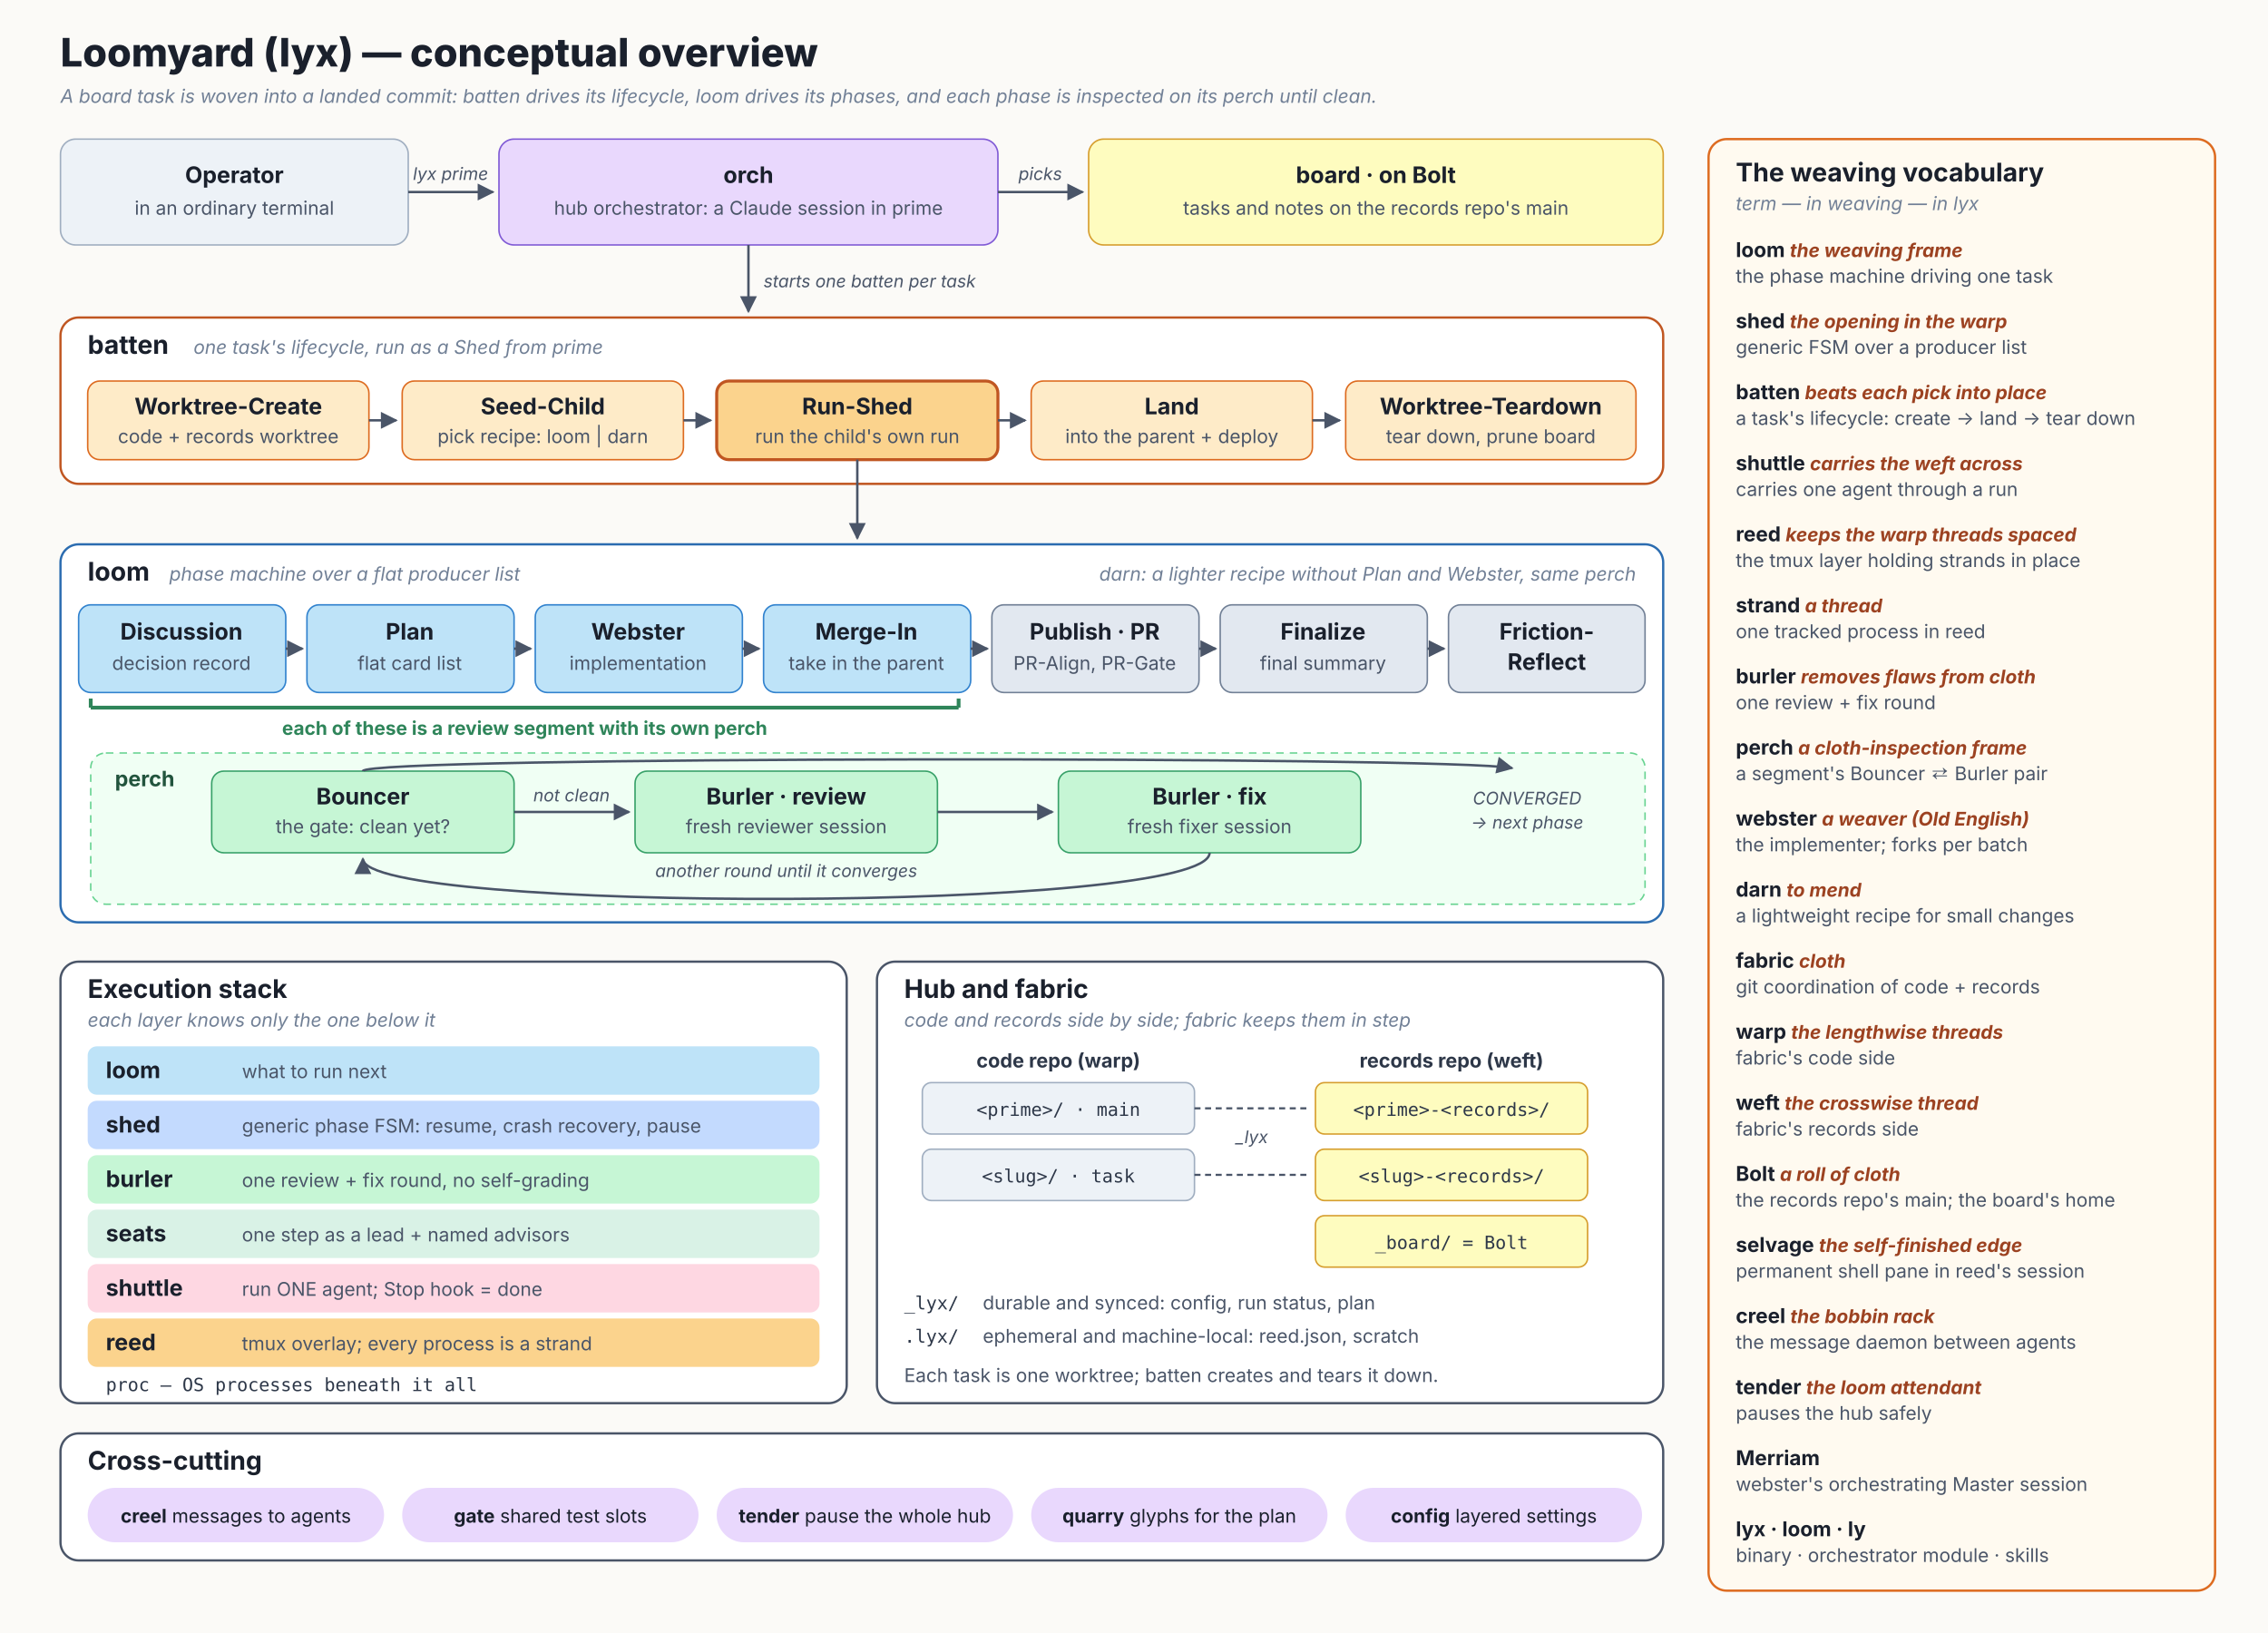
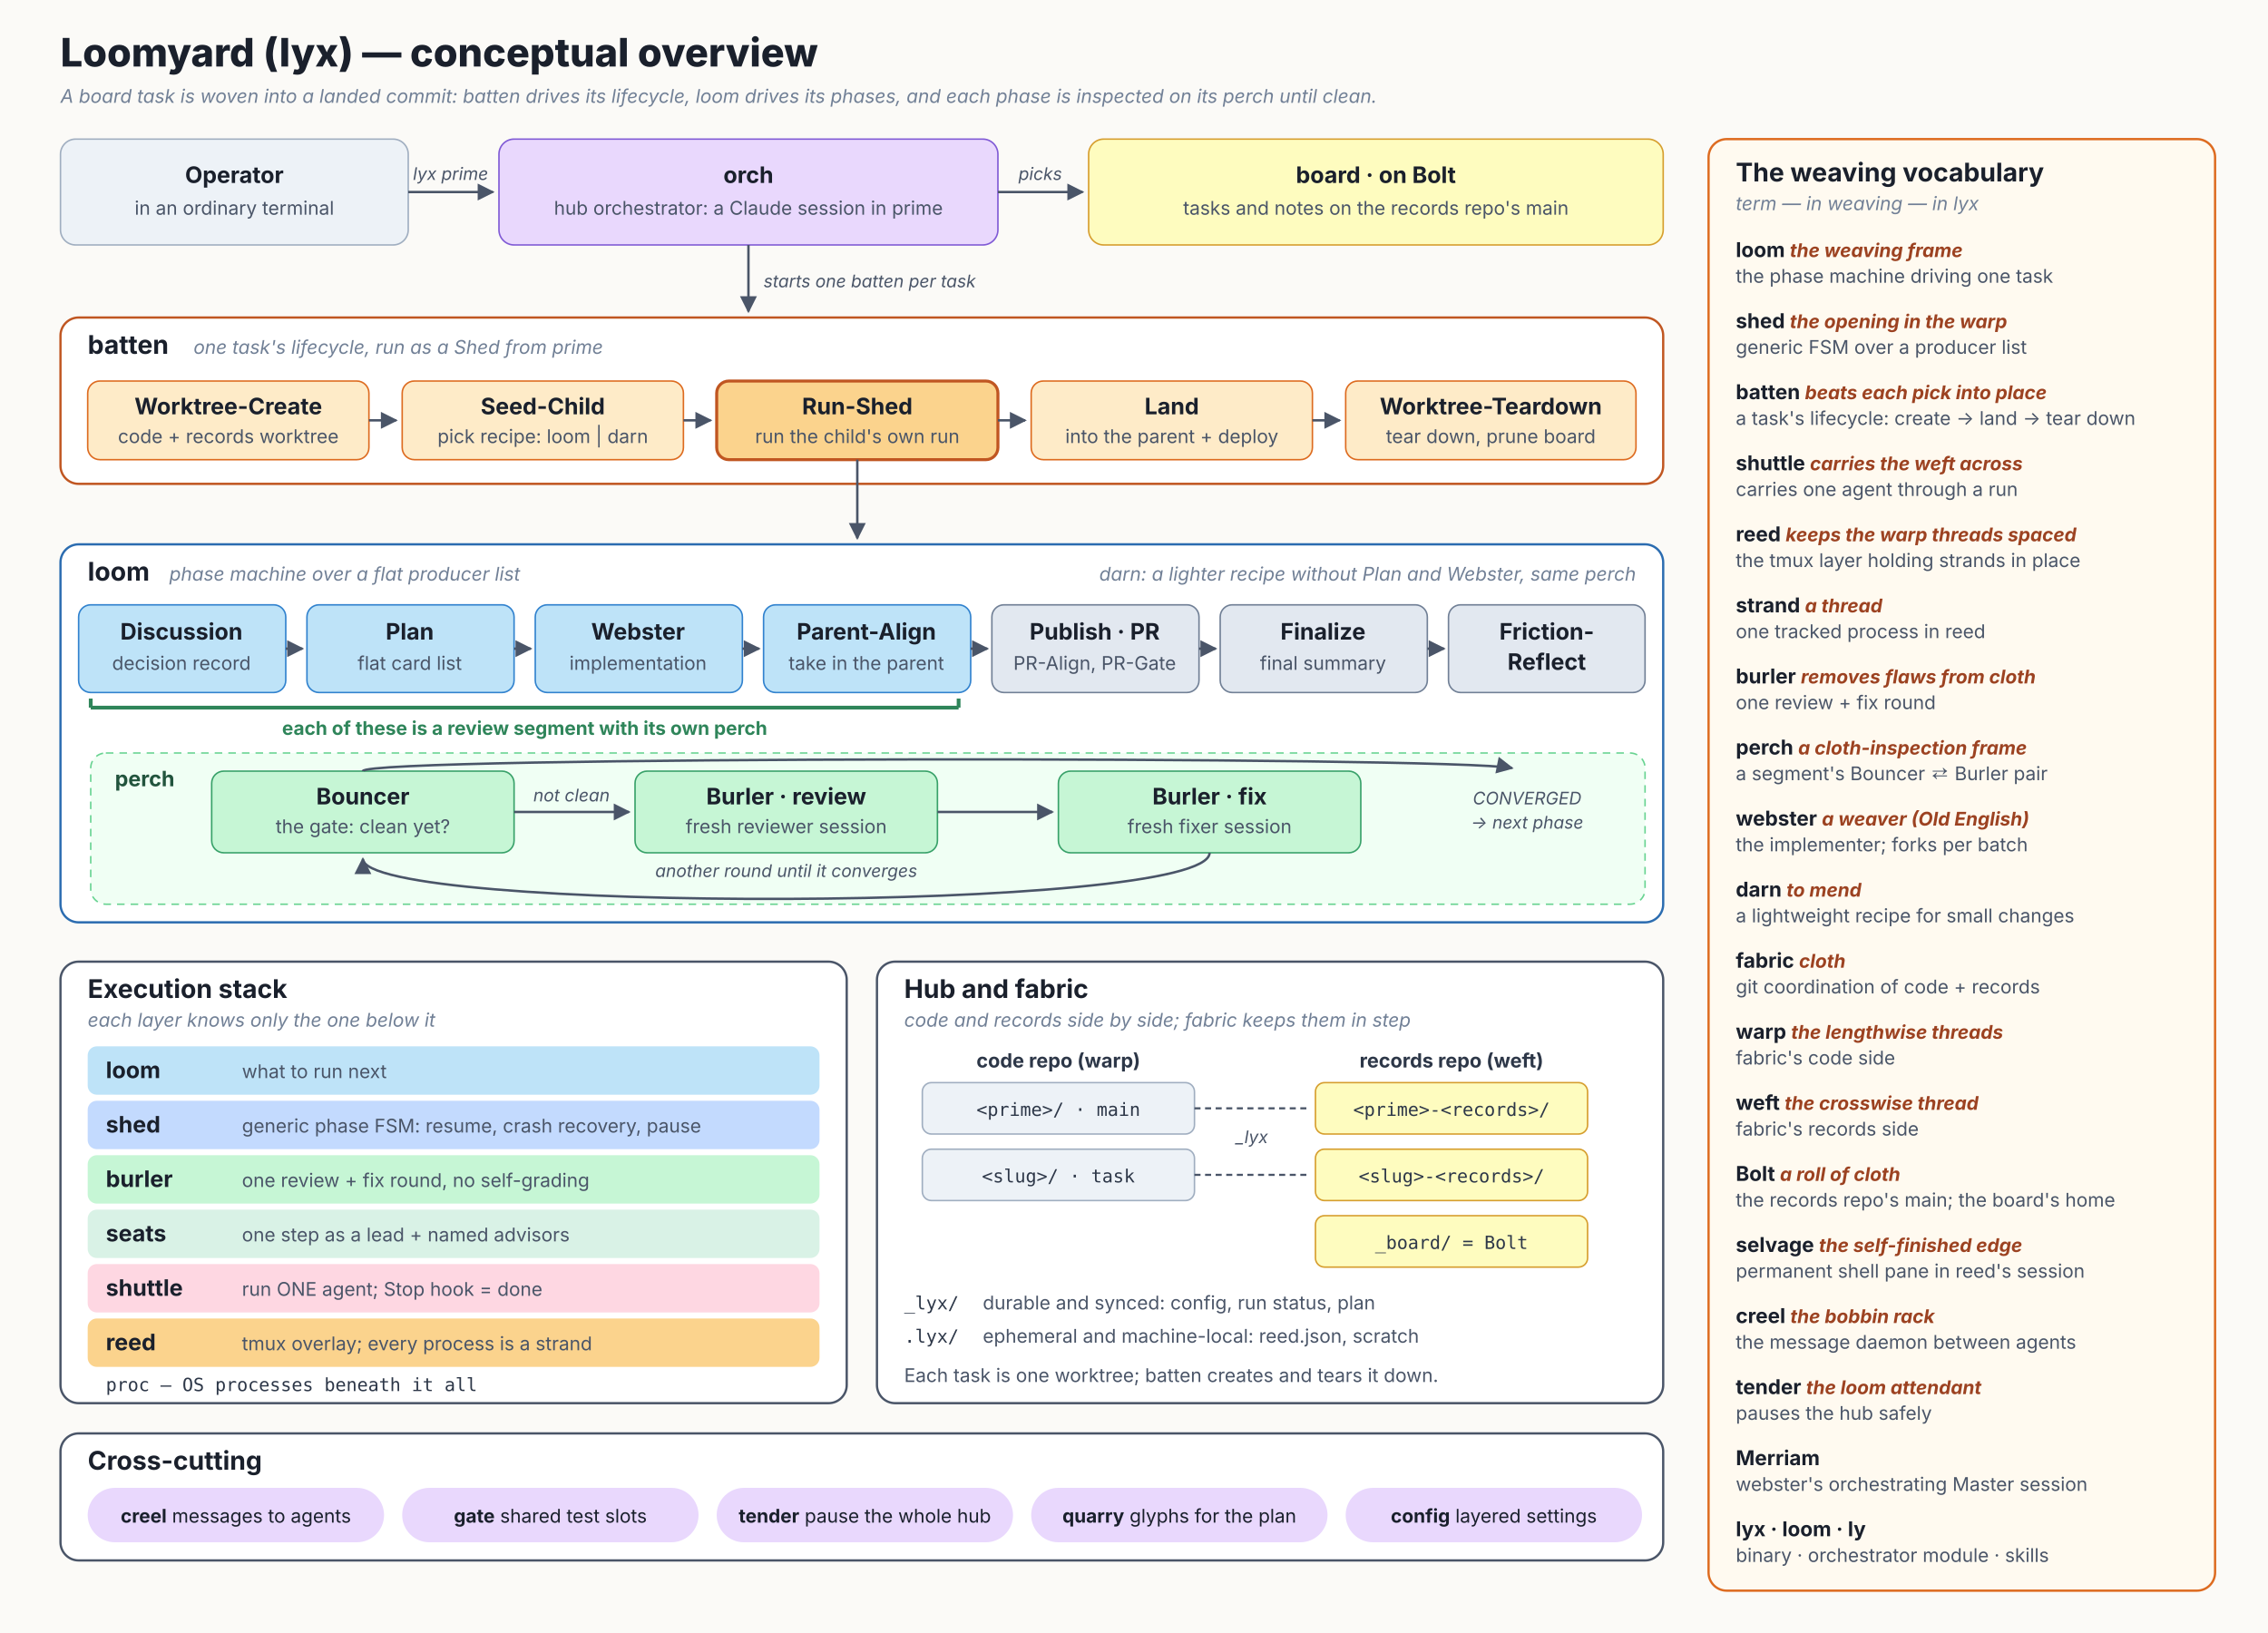
<svg xmlns="http://www.w3.org/2000/svg" width="1500" height="1080" viewBox="0 0 1500 1080" font-family="Inter, 'Segoe UI', Helvetica, Arial, sans-serif">
  <defs>
    <marker id="a" viewBox="0 0 10 10" refX="9" refY="5" markerWidth="7" markerHeight="7" orient="auto-start-reverse">
      <path d="M0,0 L10,5 L0,10 z" fill="#4a5568" />
    </marker>
    <style>
      .t  { font-size: 15px; font-weight: 700; fill: #1a202c; }
      .s  { font-size: 12.5px; fill: #4a5568; }
      .h  { font-size: 17px; font-weight: 700; fill: #1a202c; }
      .hs { font-size: 12.5px; fill: #718096; font-style: italic; }
      .m  { font-family: 'JetBrains Mono', Consolas, monospace; font-size: 12px; fill: #2d3748; }
      .gt { font-size: 13.5px; font-weight: 700; fill: #1a202c; }
      .gw { font-size: 12.5px; font-style: italic; fill: #9c4221; }
      .gd { font-size: 12.5px; fill: #4a5568; }
      .ln { stroke: #4a5568; stroke-width: 1.6; fill: none; marker-end: url(#a); }
      .lb { font-size: 11.5px; fill: #4a5568; font-style: italic; }
    </style>
  </defs>
  <rect width="1500" height="1080" fill="#fbfaf7" />
  <text x="40" y="44" font-size="26" font-weight="800" fill="#1a202c">Loomyard (lyx) — conceptual overview</text>
  <text x="40" y="68" class="hs">A board task is woven into a landed commit: batten drives its lifecycle, loom drives its phases, and each phase is inspected on its perch until clean.</text>
  <rect x="40" y="92" width="230" height="70" rx="10" fill="#edf2f7" stroke="#a0aec0" />
  <text x="155" y="121" text-anchor="middle" class="t">Operator</text>
  <text x="155" y="142" text-anchor="middle" class="s">in an ordinary terminal</text>
  <rect x="330" y="92" width="330" height="70" rx="10" fill="#e9d8fd" stroke="#805ad5" />
  <text x="495" y="121" text-anchor="middle" class="t">orch</text>
  <text x="495" y="142" text-anchor="middle" class="s">hub orchestrator: a Claude session in prime</text>
  <rect x="720" y="92" width="380" height="70" rx="10" fill="#fefcbf" stroke="#d69e2e" />
  <text x="910" y="121" text-anchor="middle" class="t">board  ·  on Bolt</text>
  <text x="910" y="142" text-anchor="middle" class="s">tasks and notes on the records repo's main</text>
  <path class="ln" d="M270,127 L326,127" />
  <text x="298" y="119" text-anchor="middle" class="lb">lyx prime</text>
  <path class="ln" d="M660,127 L716,127" />
  <text x="688" y="119" text-anchor="middle" class="lb">picks</text>
  <path class="ln" d="M495,162 L495,206" />
  <text x="505" y="190" class="lb">starts one batten per task</text>
  <rect x="40" y="210" width="1060" height="110" rx="12" fill="#fff" stroke="#c05621" stroke-width="1.5" />
  <text x="58" y="234" class="h">batten</text>
  <text x="128" y="234" class="hs">one task's lifecycle, run as a Shed from prime</text>
  <g>
    <rect x="58" y="252" width="186" height="52" rx="8" fill="#feebc8" stroke="#dd6b20" />
    <text x="151" y="274" text-anchor="middle" class="t">Worktree-Create</text>
    <text x="151" y="293" text-anchor="middle" class="s">code + records worktree</text>
    <rect x="266" y="252" width="186" height="52" rx="8" fill="#feebc8" stroke="#dd6b20" />
    <text x="359" y="274" text-anchor="middle" class="t">Seed-Child</text>
    <text x="359" y="293" text-anchor="middle" class="s">pick recipe: loom | darn</text>
    <rect x="474" y="252" width="186" height="52" rx="8" fill="#fbd38d" stroke="#c05621" stroke-width="2" />
    <text x="567" y="274" text-anchor="middle" class="t">Run-Shed</text>
    <text x="567" y="293" text-anchor="middle" class="s">run the child's own run</text>
    <rect x="682" y="252" width="186" height="52" rx="8" fill="#feebc8" stroke="#dd6b20" />
    <text x="775" y="274" text-anchor="middle" class="t">Land</text>
    <text x="775" y="293" text-anchor="middle" class="s">into the parent + deploy</text>
    <rect x="890" y="252" width="192" height="52" rx="8" fill="#feebc8" stroke="#dd6b20" />
    <text x="986" y="274" text-anchor="middle" class="t">Worktree-Teardown</text>
    <text x="986" y="293" text-anchor="middle" class="s">tear down, prune board</text>
    <path class="ln" d="M244,278 L262,278" />
    <path class="ln" d="M452,278 L470,278" />
    <path class="ln" d="M660,278 L678,278" />
    <path class="ln" d="M868,278 L886,278" />
  </g>
  <path class="ln" d="M567,304 L567,356" />
  <rect x="40" y="360" width="1060" height="250" rx="12" fill="#fff" stroke="#2b6cb0" stroke-width="1.5" />
  <text x="58" y="384" class="h">loom</text>
  <text x="112" y="384" class="hs">phase machine over a flat producer list</text>
  <text x="1082" y="384" text-anchor="end" class="hs">darn: a lighter recipe without Plan and Webster, same perch</text>
  <g>
    <rect x="52" y="400" width="137" height="58" rx="8" fill="#bee3f8" stroke="#3182ce" />
    <text x="120" y="423" text-anchor="middle" class="t">Discussion</text>
    <text x="120" y="443" text-anchor="middle" class="s">decision record</text>
    <rect x="203" y="400" width="137" height="58" rx="8" fill="#bee3f8" stroke="#3182ce" />
    <text x="271" y="423" text-anchor="middle" class="t">Plan</text>
    <text x="271" y="443" text-anchor="middle" class="s">flat card list</text>
    <rect x="354" y="400" width="137" height="58" rx="8" fill="#bee3f8" stroke="#3182ce" />
    <text x="422" y="423" text-anchor="middle" class="t">Webster</text>
    <text x="422" y="443" text-anchor="middle" class="s">implementation</text>
    <rect x="505" y="400" width="137" height="58" rx="8" fill="#bee3f8" stroke="#3182ce" />
-     <text x="573" y="423" text-anchor="middle" class="t">Merge-In</text>
+     <text x="573" y="423" text-anchor="middle" class="t">Parent-Align</text>
    <text x="573" y="443" text-anchor="middle" class="s">take in the parent</text>
    <rect x="656" y="400" width="137" height="58" rx="8" fill="#e2e8f0" stroke="#718096" />
    <text x="724" y="423" text-anchor="middle" class="t">Publish · PR</text>
    <text x="724" y="443" text-anchor="middle" class="s">PR-Align, PR-Gate</text>
    <rect x="807" y="400" width="137" height="58" rx="8" fill="#e2e8f0" stroke="#718096" />
    <text x="875" y="423" text-anchor="middle" class="t">Finalize</text>
    <text x="875" y="443" text-anchor="middle" class="s">final summary</text>
    <rect x="958" y="400" width="130" height="58" rx="8" fill="#e2e8f0" stroke="#718096" />
    <text x="1023" y="423" text-anchor="middle" class="t">Friction-</text>
    <text x="1023" y="443" text-anchor="middle" class="t">Reflect</text>
    <path class="ln" d="M189,429 L200,429" />
    <path class="ln" d="M340,429 L351,429" />
    <path class="ln" d="M491,429 L502,429" />
    <path class="ln" d="M642,429 L653,429" />
    <path class="ln" d="M793,429 L804,429" />
    <path class="ln" d="M944,429 L955,429" />
  </g>
  <path d="M60,468 L634,468" stroke="#2f855a" stroke-width="2.5" fill="none" />
  <path d="M60,462 L60,468 M634,462 L634,468" stroke="#2f855a" stroke-width="2.5" />
  <text x="347" y="486" text-anchor="middle" font-size="12.5" font-weight="700" fill="#2f855a">each of these is a review segment with its own perch</text>
  <rect x="60" y="498" width="1028" height="100" rx="10" fill="#f0fff4" stroke="#68d391" stroke-dasharray="5 4" />
  <text x="76" y="520" font-size="14" font-weight="700" fill="#22543d">perch</text>
  <rect x="140" y="510" width="200" height="54" rx="8" fill="#c6f6d5" stroke="#38a169" />
  <text x="240" y="532" text-anchor="middle" class="t">Bouncer</text>
  <text x="240" y="551" text-anchor="middle" class="s">the gate: clean yet?</text>
  <rect x="420" y="510" width="200" height="54" rx="8" fill="#c6f6d5" stroke="#38a169" />
  <text x="520" y="532" text-anchor="middle" class="t">Burler · review</text>
  <text x="520" y="551" text-anchor="middle" class="s">fresh reviewer session</text>
  <rect x="700" y="510" width="200" height="54" rx="8" fill="#c6f6d5" stroke="#38a169" />
  <text x="800" y="532" text-anchor="middle" class="t">Burler · fix</text>
  <text x="800" y="551" text-anchor="middle" class="s">fresh fixer session</text>
  <path class="ln" d="M340,537 L416,537" />
  <text x="378" y="530" text-anchor="middle" class="lb">not clean</text>
  <path class="ln" d="M620,537 L696,537" />
  <path class="ln" d="M800,564 C800,604 240,604 240,568" />
  <text x="520" y="580" text-anchor="middle" class="lb">another round until it converges</text>
  <path class="ln" d="M240,510 C240,500 960,500 1000,508" />
  <text x="1010" y="532" class="lb" text-anchor="middle">CONVERGED</text>
  <text x="1010" y="548" class="lb" text-anchor="middle">→ next phase</text>
  <rect x="40" y="636" width="520" height="292" rx="12" fill="#fff" stroke="#4a5568" stroke-width="1.5" />
  <text x="58" y="660" class="h">Execution stack</text>
  <text x="58" y="679" class="hs">each layer knows only the one below it</text>
  <g>
    <rect x="58" y="692" width="484" height="32" rx="6" fill="#bee3f8" />
    <text x="70" y="713" class="t">loom</text>
    <text x="160" y="713" class="s">what to run next</text>
    <rect x="58" y="728" width="484" height="32" rx="6" fill="#c3dafe" />
    <text x="70" y="749" class="t">shed</text>
    <text x="160" y="749" class="s">generic phase FSM: resume, crash recovery, pause</text>
    <rect x="58" y="764" width="484" height="32" rx="6" fill="#c6f6d5" />
    <text x="70" y="785" class="t">burler</text>
    <text x="160" y="785" class="s">one review + fix round, no self-grading</text>
    <rect x="58" y="800" width="484" height="32" rx="6" fill="#d9f2e6" />
    <text x="70" y="821" class="t">seats</text>
    <text x="160" y="821" class="s">one step as a lead + named advisors</text>
    <rect x="58" y="836" width="484" height="32" rx="6" fill="#fed7e2" />
    <text x="70" y="857" class="t">shuttle</text>
    <text x="160" y="857" class="s">run ONE agent; Stop hook = done</text>
    <rect x="58" y="872" width="484" height="32" rx="6" fill="#fbd38d" />
    <text x="70" y="893" class="t">reed</text>
    <text x="160" y="893" class="s">tmux overlay; every process is a strand</text>
  </g>
  <text x="70" y="920" class="m">proc — OS processes beneath it all</text>
  <rect x="580" y="636" width="520" height="292" rx="12" fill="#fff" stroke="#4a5568" stroke-width="1.5" />
  <text x="598" y="660" class="h">Hub and fabric</text>
  <text x="598" y="679" class="hs">code and records side by side; fabric keeps them in step</text>
  <text x="700" y="706" text-anchor="middle" font-size="13" font-weight="700" fill="#2d3748">code repo (warp)</text>
  <text x="960" y="706" text-anchor="middle" font-size="13" font-weight="700" fill="#2d3748">records repo (weft)</text>
  <rect x="610" y="716" width="180" height="34" rx="6" fill="#edf2f7" stroke="#a0aec0" />
  <text x="700" y="738" text-anchor="middle" class="m">&lt;prime&gt;/  · main</text>
  <rect x="870" y="716" width="180" height="34" rx="6" fill="#fefcbf" stroke="#d69e2e" />
  <text x="960" y="738" text-anchor="middle" class="m">&lt;prime&gt;-&lt;records&gt;/</text>
  <rect x="610" y="760" width="180" height="34" rx="6" fill="#edf2f7" stroke="#a0aec0" />
  <text x="700" y="782" text-anchor="middle" class="m">&lt;slug&gt;/  · task</text>
  <rect x="870" y="760" width="180" height="34" rx="6" fill="#fefcbf" stroke="#d69e2e" />
  <text x="960" y="782" text-anchor="middle" class="m">&lt;slug&gt;-&lt;records&gt;/</text>
  <rect x="870" y="804" width="180" height="34" rx="6" fill="#fefcbf" stroke="#d69e2e" />
  <text x="960" y="826" text-anchor="middle" class="m">_board/  = Bolt</text>
  <path d="M790,733 L866,733 M790,777 L866,777" stroke="#4a5568" stroke-width="1.4" stroke-dasharray="4 3" />
  <text x="828" y="756" text-anchor="middle" class="lb">_lyx</text>
  <text x="598" y="866" class="m">_lyx/</text>
  <text x="650" y="866" class="s">durable and synced: config, run status, plan</text>
  <text x="598" y="888" class="m">.lyx/</text>
  <text x="650" y="888" class="s">ephemeral and machine-local: reed.json, scratch</text>
  <text x="598" y="914" class="s">Each task is one worktree; batten creates and tears it down.</text>
  <rect x="40" y="948" width="1060" height="84" rx="12" fill="#fff" stroke="#4a5568" stroke-width="1.5" />
  <text x="58" y="972" class="h">Cross-cutting</text>
  <g font-size="12.5">
    <rect x="58" y="984" width="196" height="36" rx="18" fill="#e9d8fd" />
    <text x="156" y="1007" text-anchor="middle" fill="#1a202c">
      <tspan font-weight="700">creel</tspan>  messages to agents</text>
    <rect x="266" y="984" width="196" height="36" rx="18" fill="#e9d8fd" />
    <text x="364" y="1007" text-anchor="middle" fill="#1a202c">
      <tspan font-weight="700">gate</tspan>  shared test slots</text>
    <rect x="474" y="984" width="196" height="36" rx="18" fill="#e9d8fd" />
    <text x="572" y="1007" text-anchor="middle" fill="#1a202c">
      <tspan font-weight="700">tender</tspan>  pause the whole hub</text>
    <rect x="682" y="984" width="196" height="36" rx="18" fill="#e9d8fd" />
    <text x="780" y="1007" text-anchor="middle" fill="#1a202c">
      <tspan font-weight="700">quarry</tspan>  glyphs for the plan</text>
    <rect x="890" y="984" width="196" height="36" rx="18" fill="#e9d8fd" />
    <text x="988" y="1007" text-anchor="middle" fill="#1a202c">
      <tspan font-weight="700">config</tspan>  layered settings</text>
  </g>
  <rect x="1130" y="92" width="335" height="960" rx="12" fill="#fffaf0" stroke="#dd6b20" stroke-width="1.5" />
  <text x="1148" y="120" class="h">The weaving vocabulary</text>
  <text x="1148" y="139" class="hs">term — in weaving — in lyx</text>
  <g>
    <text x="1148" y="170" class="gt">loom <tspan class="gw">the weaving frame</tspan>
    </text>
    <text x="1148" y="187" class="gd">the phase machine driving one task</text>
    <text x="1148" y="217" class="gt">shed <tspan class="gw">the opening in the warp</tspan>
    </text>
    <text x="1148" y="234" class="gd">generic FSM over a producer list</text>
    <text x="1148" y="264" class="gt">batten <tspan class="gw">beats each pick into place</tspan>
    </text>
    <text x="1148" y="281" class="gd">a task's lifecycle: create → land → tear down</text>
    <text x="1148" y="311" class="gt">shuttle <tspan class="gw">carries the weft across</tspan>
    </text>
    <text x="1148" y="328" class="gd">carries one agent through a run</text>
    <text x="1148" y="358" class="gt">reed <tspan class="gw">keeps the warp threads spaced</tspan>
    </text>
    <text x="1148" y="375" class="gd">the tmux layer holding strands in place</text>
    <text x="1148" y="405" class="gt">strand <tspan class="gw">a thread</tspan>
    </text>
    <text x="1148" y="422" class="gd">one tracked process in reed</text>
    <text x="1148" y="452" class="gt">burler <tspan class="gw">removes flaws from cloth</tspan>
    </text>
    <text x="1148" y="469" class="gd">one review + fix round</text>
    <text x="1148" y="499" class="gt">perch <tspan class="gw">a cloth-inspection frame</tspan>
    </text>
    <text x="1148" y="516" class="gd">a segment's Bouncer ⇄ Burler pair</text>
    <text x="1148" y="546" class="gt">webster <tspan class="gw">a weaver (Old English)</tspan>
    </text>
    <text x="1148" y="563" class="gd">the implementer; forks per batch</text>
    <text x="1148" y="593" class="gt">darn <tspan class="gw">to mend</tspan>
    </text>
    <text x="1148" y="610" class="gd">a lightweight recipe for small changes</text>
    <text x="1148" y="640" class="gt">fabric <tspan class="gw">cloth</tspan>
    </text>
    <text x="1148" y="657" class="gd">git coordination of code + records</text>
    <text x="1148" y="687" class="gt">warp <tspan class="gw">the lengthwise threads</tspan>
    </text>
    <text x="1148" y="704" class="gd">fabric's code side</text>
    <text x="1148" y="734" class="gt">weft <tspan class="gw">the crosswise thread</tspan>
    </text>
    <text x="1148" y="751" class="gd">fabric's records side</text>
    <text x="1148" y="781" class="gt">Bolt <tspan class="gw">a roll of cloth</tspan>
    </text>
    <text x="1148" y="798" class="gd">the records repo's main; the board's home</text>
    <text x="1148" y="828" class="gt">selvage <tspan class="gw">the self-finished edge</tspan>
    </text>
    <text x="1148" y="845" class="gd">permanent shell pane in reed's session</text>
    <text x="1148" y="875" class="gt">creel <tspan class="gw">the bobbin rack</tspan>
    </text>
    <text x="1148" y="892" class="gd">the message daemon between agents</text>
    <text x="1148" y="922" class="gt">tender <tspan class="gw">the loom attendant</tspan>
    </text>
    <text x="1148" y="939" class="gd">pauses the hub safely</text>
    <text x="1148" y="969" class="gt">Merriam</text>
    <text x="1148" y="986" class="gd">webster's orchestrating Master session</text>
    <text x="1148" y="1016" class="gt">lyx · loom · ly</text>
    <text x="1148" y="1033" class="gd">binary · orchestrator module · skills</text>
  </g>
</svg>
